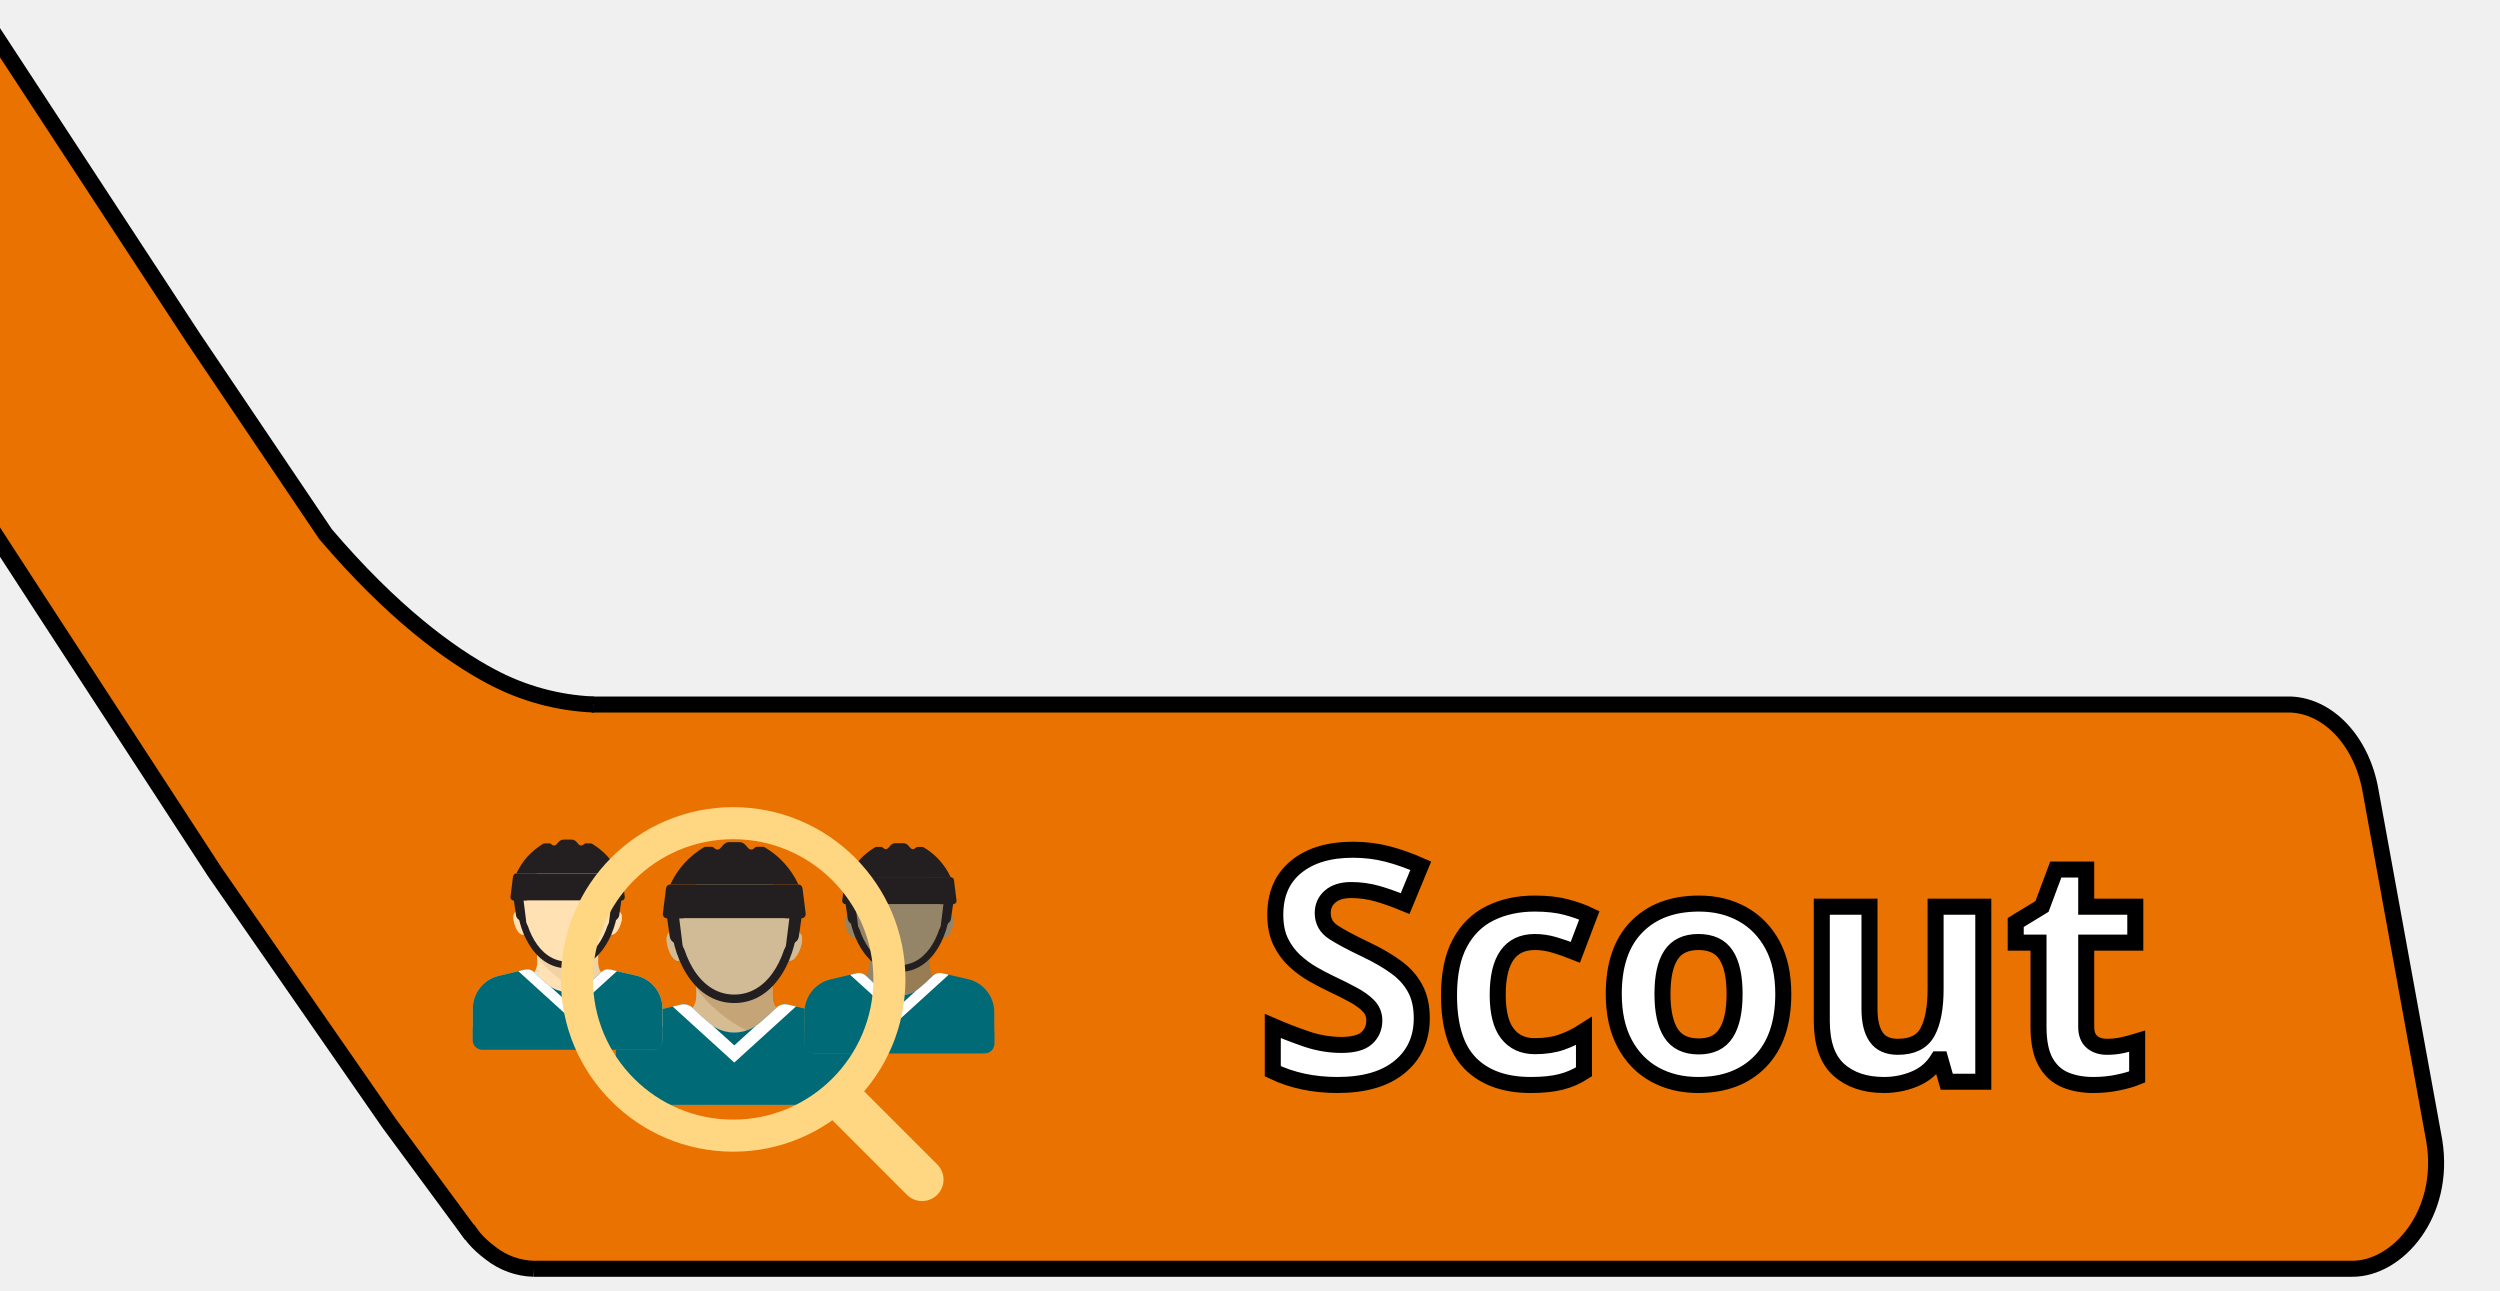
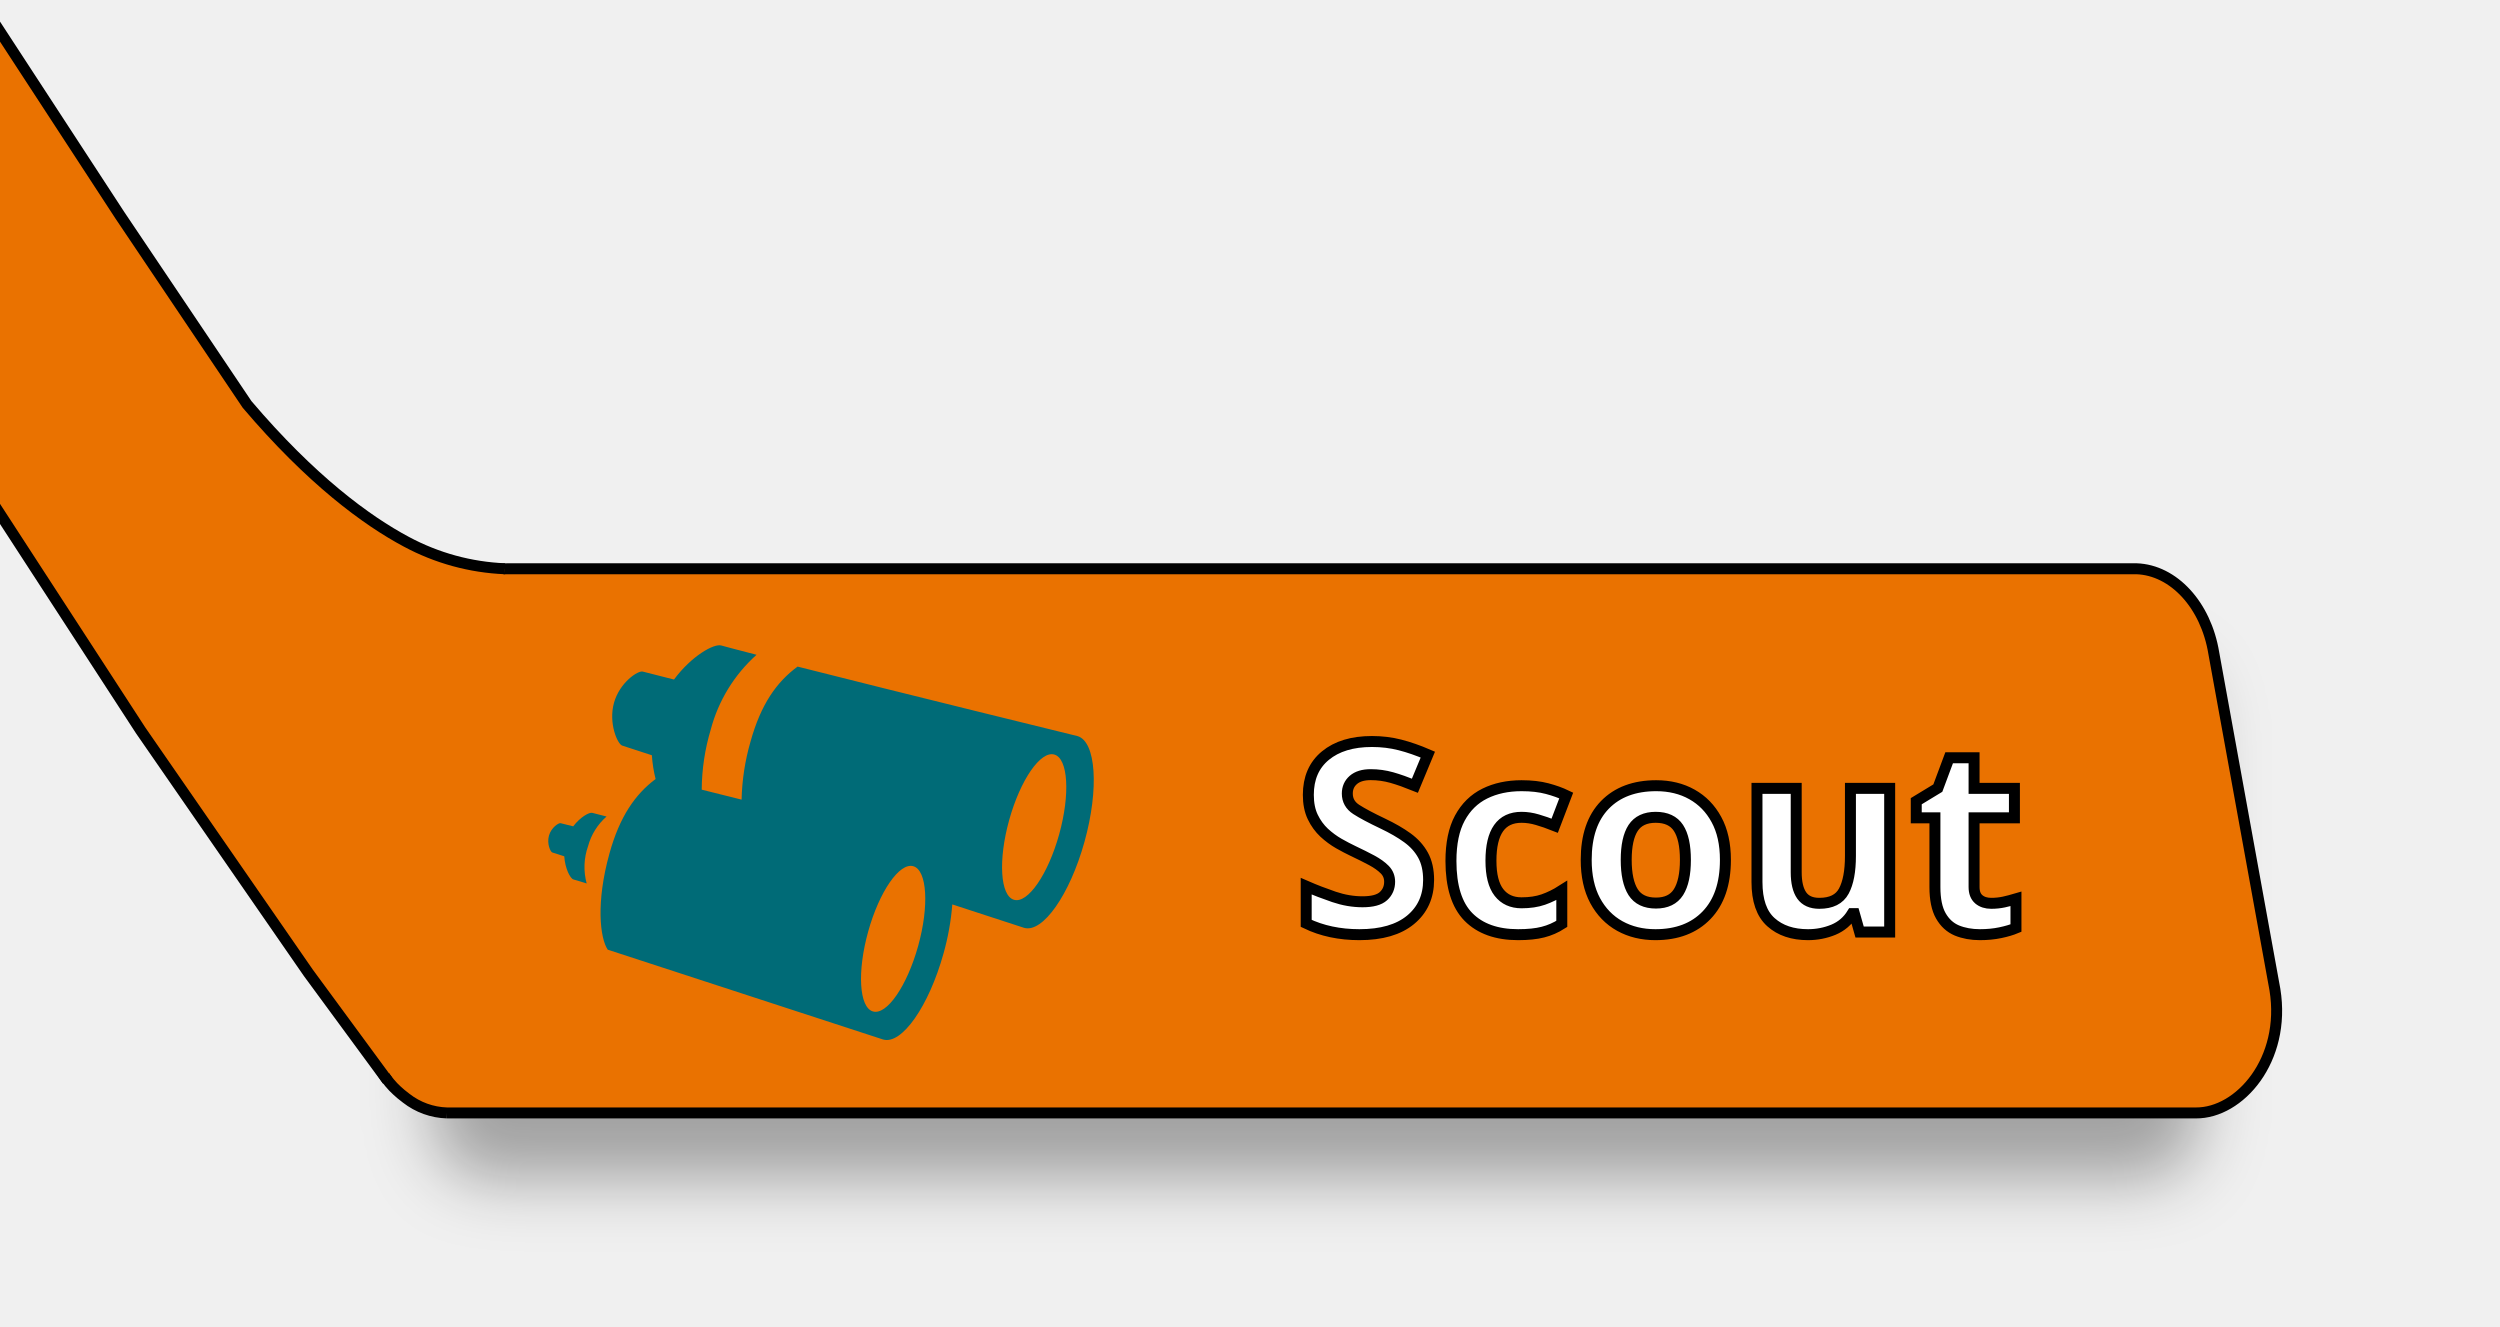
- <svg xmlns="http://www.w3.org/2000/svg" id="scout" width="312" height="161" viewBox="0 0 312 161">
+ <svg xmlns="http://www.w3.org/2000/svg" id="Scout_Button_-_Main" data-name="Scout Button - Main" width="456" height="242" viewBox="0 0 456 242">
  <defs>
+     <filter id="shadow" x="61" y="103" width="358" height="130" filterUnits="userSpaceOnUse">
+       <feOffset dx="6" dy="12" input="SourceAlpha" />
+       <feGaussianBlur stdDeviation="6" result="blur" />
+       <feFlood flood-opacity="0.329" />
+       <feComposite operator="in" in2="blur" />
+       <feComposite in="SourceGraphic" />
+     </filter>
    <clipPath id="clip-path">
-       <rect id="Rectangle_77" data-name="Rectangle 77" width="312" height="161" transform="translate(-4 -95)" fill="none" stroke="#707070" stroke-width="1" />
+       <rect id="Rectangle_99" data-name="Rectangle 99" width="437" height="208" transform="translate(407.887 571.119)" fill="none" />
    </clipPath>
  </defs>
-   <g id="Mask_Group_15" data-name="Mask Group 15" transform="translate(4 95)" clip-path="url(#clip-path)">
-     <g id="shape" transform="translate(-285.663 -485.848)">
-       <g id="Group_76" data-name="Group 76" transform="translate(0 0)">
-         <g id="Layer_2" data-name="Layer 2" transform="translate(337.699 478.77)">
-           <g id="logos" transform="translate(0)">
-             <path id="Path_4" data-name="Path 4" d="M10.532,380.448a9.042,9.042,0,0,1-5.283-1.9c-.173-.124-.343-.255-.68-.533-.118-.1-.235-.2-.513-.45-2.688-2.417-4.784-7.283-3.816-13.07l8.028-43.547c.963-6.326,5.2-10.9,10.115-10.917H229.8c4.817.169,9.007,4.683,10.035,10.917l7.931,43.547c1.477,9.121-4.608,16-10.259,15.954H10.532" transform="translate(0 -310.03)" fill="#ea7200" stroke="#000" stroke-width="2" />
-           </g>
-         </g>
-         <path id="Path_5" data-name="Path 5" d="M497.177,474.932a29.684,29.684,0,0,1-12.788-3.493c-5.194-2.757-12.373-8.028-20.679-17.773l-16.5-24.476-27.664-42.257-18.351-27.393-26.154-42.118-19.764-31.4-28.354-42.779-33.845-52.207-32.111-49.351-29.59-46.065L193.242,37.042,171.7,4.581s-8.068-16.13-25.006-3.739c-8.566,6.082-4.5,15.5-2.8,19,2.89,5.789,34.68,55.677,34.68,55.677l21.065,32.107,21.595,34.226,23.537,36.192L266.5,211.735l16.939,27.255,28.626,45.144,41.744,62.955,23.3,36.268,21.61,33.781,29.574,45.543L449.9,495.846l21.768,31.373,4.509,6.118,5.764,7.821" transform="translate(-141.425 3.838)" fill="#ea7200" stroke="#000" stroke-width="2" />
+   <g transform="matrix(1, 0, 0, 1, 0, 0)" filter="url(#shadow)">
+     <path id="shadow-2" data-name="shadow" d="M10.062,0H311.937A9.93,9.93,0,0,1,322,9.792V84.208A9.93,9.93,0,0,1,311.937,94H10.062A9.93,9.93,0,0,1,0,84.208V9.792A9.93,9.93,0,0,1,10.062,0Z" transform="translate(73 109)" fill="#fff" />
+   </g>
+   <g id="Icon" transform="translate(94 116)">
+     <g id="Layer_1" data-name="Layer 1" transform="translate(0 0)">
+       <g id="Group_18" data-name="Group 18" transform="translate(82.453 0)">
+         <path id="Path_7" data-name="Path 7" d="M299.621,60.038l-8.133-1.868a3.2,3.2,0,0,0-2.958.838h0a5.34,5.34,0,0,1-.921-2.958V52.364a19.013,19.013,0,0,0,3.46-5.54c2.154,1.432,4.018-3.107,4.018-5.088a2,2,0,0,0-2.227-2.23q.09-1.037.09-2.044c0-8.555-6.693-11.752-14.956-11.752s-14.956,3.2-14.956,11.752c0,.665.033,1.366.093,2.061-1.359-.16-2.23.685-2.23,2.213,0,2.064,1.854,6.906,3.932,4.876a19.134,19.134,0,0,0,3.546,5.753V56.05a5.342,5.342,0,0,1-.9,2.965h0a3.194,3.194,0,0,0-2.975-.834L256.326,60.1a10.682,10.682,0,0,0-8.236,10.4v9.7a3.207,3.207,0,0,0,3.207,3.207h53.412a3.2,3.2,0,0,0,3.2-3.207V70.434A10.678,10.678,0,0,0,299.621,60.038Z" transform="translate(-248.09 -17.165)" fill="#988567" />
+         <path id="Path_8" data-name="Path 8" d="M330.287,115.937a5.341,5.341,0,0,1-1.9-4.078V109.3H309.16c1,2.895,7.833,9.206,14.018,11.812a25.009,25.009,0,0,0,7.109-5.175Z" transform="translate(-288.863 -72.974)" fill="#8c7655" />
+         <path id="Path_9" data-name="Path 9" d="M288.53,124.038c-1.589,1.565-3.091,2.9-4.44,4.011a9.565,9.565,0,0,1-12.177,0c-1.329-1.11-2.845-2.443-4.43-3.988a3.194,3.194,0,0,0-2.975-.834l-8.182,1.924a10.682,10.682,0,0,0-8.236,10.4v9.7a3.207,3.207,0,0,0,3.207,3.207h53.412a3.2,3.2,0,0,0,3.2-3.207v-9.771a10.678,10.678,0,0,0-8.292-10.4l-8.133-1.868a3.2,3.2,0,0,0-2.958.824Z" transform="translate(-248.09 -82.208)" fill="#006b77" />
+         <path id="Path_10" data-name="Path 10" d="M300.984,170.889a6.145,6.145,0,0,1-2.961-.741l-3.719-2.057a6.182,6.182,0,0,0-2.961-.741H264.678a6.2,6.2,0,0,0-2.965.741L258,170.148a6.157,6.157,0,0,1-2.964.741H248.09v4.427a2.971,2.971,0,0,0,3.207,2.659h53.412a2.968,2.968,0,0,0,3.2-2.659v-4.427Z" transform="translate(-248.09 -111.731)" fill="#006b77" />
+         <path id="Path_11" data-name="Path 11" d="M318.619,39.506q.09-1.037.09-2.044c0-8.555-6.693-11.752-14.956-11.752S288.8,28.907,288.8,37.462c0,.665.033,1.366.093,2.061-1.359-.16-2.23.685-2.23,2.213,0,2.064,1.854,6.906,3.932,4.876,2.247,5.534,6.617,10.08,13.161,10.08,6.461,0,10.8-4.43,13.075-9.867,2.154,1.432,4.018-3.107,4.018-5.088A2,2,0,0,0,318.619,39.506Z" transform="translate(-273.841 -17.165)" fill="#94846b" />
+         <path id="Path_12" data-name="Path 12" d="M305.9,79.223c-10.931,0-16.023-12.749-16.023-21.363h2.137c0,7.754,4.414,19.226,13.886,19.226s13.889-11.473,13.889-19.226h2.137C321.929,66.475,316.84,79.223,305.9,79.223Z" transform="translate(-275.991 -38.63)" fill="#231f20" />
+         <path id="Path_13" data-name="Path 13" d="M313.363,1.329a.954.954,0,0,0-.5-.14h-1.426a1.024,1.024,0,0,0-.758.349h0a1,1,0,0,1-1.509,0l-.758-.844A2.027,2.027,0,0,0,306.9,0h-2.5a2.034,2.034,0,0,0-1.512.695l-.754.841a1,1,0,0,1-1.512,0h0a1.017,1.017,0,0,0-.754-.349h-1.429a.971.971,0,0,0-.5.14c-1.177.708-6.418,4.1-8.435,9.356h32.3C319.78,5.427,314.539,2.034,313.363,1.329Z" transform="translate(-275.737 0)" fill="#231f20" />
+         <path id="Path_14" data-name="Path 14" d="M286.66,54.64l.807,5.65a2.134,2.134,0,0,0,2.114,1.835h1.353V54.64Z" transform="translate(-273.841 -36.48)" fill="#231f20" />
+         <path id="Path_15" data-name="Path 15" d="M380.934,54.64l-.8,5.65a2.14,2.14,0,0,1-2.117,1.835H376.66V54.64Z" transform="translate(-333.93 -36.48)" fill="#231f20" />
+         <path id="Path_16" data-name="Path 16" d="M318.042,32.14h-32.3a1.07,1.07,0,0,0-1.06.951l-.8,6.394a1.07,1.07,0,0,0,1.06,1.2h33.9a1.07,1.07,0,0,0,1.06-1.2l-.8-6.394A1.07,1.07,0,0,0,318.042,32.14Z" transform="translate(-271.982 -21.458)" fill="#231f20" />
+         <path id="Path_17" data-name="Path 17" d="M321.133,66.4H299.265a2.134,2.134,0,0,1-2.12-1.871l-.834-6.674h27.774l-.834,6.674A2.137,2.137,0,0,1,321.133,66.4Z" transform="translate(-280.284 -38.63)" fill="#92826a" />
+         <path id="Path_18" data-name="Path 18" d="M306.884,137.8l15.557-14.141-2.071-.475a3.2,3.2,0,0,0-2.958.838c-1.589,1.565-3.091,2.9-4.44,4.011a9.565,9.565,0,0,1-12.177,0c-1.329-1.11-2.845-2.443-4.43-3.988a3.194,3.194,0,0,0-2.975-.834l-2.04.479Z" transform="translate(-276.973 -82.186)" fill="#fff" />
+         <path id="Path_19" data-name="Path 19" d="M321.68,139.37l5.454,4.959,5.454-4.959A9.565,9.565,0,0,1,321.68,139.37Z" transform="translate(-297.222 -93.05)" fill="#006472" />
+       </g>
+       <g id="Group_19" data-name="Group 19" transform="translate(0 0)">
+         <path id="Path_20" data-name="Path 20" d="M51.531,60.038,43.4,58.171a3.21,3.21,0,0,0-2.961.838h0a5.341,5.341,0,0,1-.9-2.965V52.364A19.014,19.014,0,0,0,43,46.824c2.154,1.432,4.018-3.107,4.018-5.088a2,2,0,0,0-2.227-2.23q.09-1.037.09-2.044c0-8.555-6.7-11.752-14.956-11.752s-14.969,3.2-14.969,11.752q0,1.017.093,2.061c-1.359-.16-2.23.685-2.23,2.213,0,2.064,1.855,6.906,3.928,4.876a19.207,19.207,0,0,0,3.55,5.753V56.05a5.341,5.341,0,0,1-.9,2.965h0a3.2,3.2,0,0,0-2.991-.834L8.229,60.1A10.682,10.682,0,0,0,0,70.494v9.7A3.207,3.207,0,0,0,3.2,83.4H56.619a3.207,3.207,0,0,0,3.2-3.207V70.434A10.678,10.678,0,0,0,51.531,60.038Z" transform="translate(0 -17.165)" fill="#fad7a5" />
+         <path id="Path_21" data-name="Path 21" d="M82.194,115.93a5.348,5.348,0,0,1-1.894-4.081V109.29H61.07c1,2.895,7.834,9.206,14.019,11.812a24.956,24.956,0,0,0,7.106-5.171Z" transform="translate(-40.773 -72.967)" fill="#f0c891" />
+         <path id="Path_22" data-name="Path 22" d="M40.437,124.038c-1.585,1.565-3.088,2.9-4.437,4.011a9.565,9.565,0,0,1-12.177,0c-1.346-1.11-2.848-2.443-4.43-3.988a3.2,3.2,0,0,0-2.991-.834l-8.179,1.924A10.682,10.682,0,0,0,0,135.537v9.7a3.207,3.207,0,0,0,3.2,3.207H56.619a3.207,3.207,0,0,0,3.2-3.207v-9.758a10.678,10.678,0,0,0-8.292-10.4L43.4,123.213A3.21,3.21,0,0,0,40.437,124.038Z" transform="translate(0 -82.208)" fill="#006b77" />
+         <path id="Path_23" data-name="Path 23" d="M52.894,170.889a6.145,6.145,0,0,1-2.961-.741l-3.719-2.057a6.185,6.185,0,0,0-2.965-.741H16.574a6.186,6.186,0,0,0-2.948.731l-3.719,2.057a6.145,6.145,0,0,1-2.978.751H0v4.427a2.97,2.97,0,0,0,3.2,2.659H56.619a2.97,2.97,0,0,0,3.2-2.659v-4.427Z" transform="translate(0 -111.731)" fill="#006b77" />
+         <path id="Path_24" data-name="Path 24" d="M70.529,39.506q.09-1.037.09-2.044c0-8.555-6.7-11.752-14.956-11.752s-14.956,3.2-14.956,11.752q0,1.017.093,2.061c-1.359-.16-2.23.685-2.23,2.213,0,2.064,1.855,6.906,3.928,4.876,2.25,5.534,6.62,10.08,13.164,10.08,6.461,0,10.8-4.43,13.075-9.867,2.154,1.432,4.018-3.107,4.018-5.088A2,2,0,0,0,70.529,39.506Z" transform="translate(-25.751 -17.165)" fill="#ffe1b4" />
+         <path id="Path_25" data-name="Path 25" d="M57.813,79.223c-10.931,0-16.023-12.749-16.023-21.363h2.134c0,7.754,4.417,19.226,13.889,19.226S71.7,65.614,71.7,57.86h2.134C73.835,66.475,68.744,79.223,57.813,79.223Z" transform="translate(-27.901 -38.63)" fill="#231f20" />
+         <path id="Path_26" data-name="Path 26" d="M65.273,1.329a.97.97,0,0,0-.5-.14H63.342a1.017,1.017,0,0,0-.754.349h0a1,1,0,0,1-1.512,0L60.321.695A2.027,2.027,0,0,0,58.812,0H56.306A2.027,2.027,0,0,0,54.8.695l-.754.841a1,1,0,0,1-1.512,0h0a1.017,1.017,0,0,0-.754-.349H50.347a.97.97,0,0,0-.5.143c-1.177.7-6.418,4.1-8.435,9.352h32.3C71.69,5.427,66.449,2.034,65.273,1.329Z" transform="translate(-27.647)" fill="#231f20" />
+         <path id="Path_27" data-name="Path 27" d="M38.57,54.64l.808,5.65a2.134,2.134,0,0,0,2.114,1.835h1.353V54.64Z" transform="translate(-25.751 -36.48)" fill="#231f20" />
+         <path id="Path_28" data-name="Path 28" d="M132.844,54.64l-.808,5.65a2.134,2.134,0,0,1-2.114,1.835H128.57V54.64Z" transform="translate(-85.84 -36.48)" fill="#231f20" />
+         <path id="Path_29" data-name="Path 29" d="M69.952,32.14h-32.3a1.07,1.07,0,0,0-1.06.951l-.8,6.394a1.07,1.07,0,0,0,1.06,1.2h33.9a1.07,1.07,0,0,0,1.06-1.2l-.8-6.394A1.07,1.07,0,0,0,69.952,32.14Z" transform="translate(-23.892 -21.458)" fill="#231f20" />
+         <path id="Path_30" data-name="Path 30" d="M73.033,66.4H51.165a2.134,2.134,0,0,1-2.117-1.871L48.21,57.86H75.988l-.834,6.674A2.137,2.137,0,0,1,73.033,66.4Z" transform="translate(-32.187 -38.63)" fill="#ffe1b4" />
+         <path id="Path_31" data-name="Path 31" d="M58.761,137.8l15.554-14.141-2.067-.475a3.211,3.211,0,0,0-2.961.838c-1.585,1.565-3.088,2.9-4.437,4.011a9.565,9.565,0,0,1-12.177,0c-1.346-1.11-2.848-2.443-4.43-3.988a3.2,3.2,0,0,0-2.991-.834l-2.041.479Z" transform="translate(-28.849 -82.186)" fill="#fff" />
+         <path id="Path_32" data-name="Path 32" d="M73.59,139.37l5.454,4.959L84.5,139.37A9.565,9.565,0,0,1,73.59,139.37Z" transform="translate(-49.132 -93.05)" fill="#006472" />
+       </g>
+       <g id="Group_20" data-name="Group 20" transform="translate(38.174 6.411)">
+         <path id="Path_33" data-name="Path 33" d="M172.127,86.011l-9.017-2.074a3.566,3.566,0,0,0-3.29.931l-.017.017a5.932,5.932,0,0,1-1-3.294V77.512a21.211,21.211,0,0,0,3.845-6.158c2.393,1.592,4.463-3.453,4.463-5.65a2.227,2.227,0,0,0-2.476-2.476c.07-.768.1-1.529.1-2.273,0-9.505-7.441-13.055-16.618-13.055s-16.617,3.55-16.617,13.055c0,.751.033,1.519.1,2.293-1.512-.179-2.479.758-2.479,2.456,0,2.293,2.061,7.674,4.367,5.417a21.38,21.38,0,0,0,3.925,6.391V81.6a5.933,5.933,0,0,1-1,3.294h0a3.559,3.559,0,0,0-3.307-.927l-9.09,2.14a11.868,11.868,0,0,0-9.15,11.552v10.761a3.556,3.556,0,0,0,3.559,3.559h59.341a3.559,3.559,0,0,0,3.563-3.559V97.58a11.869,11.869,0,0,0-9.217-11.569Z" transform="translate(-114.873 -38.391)" fill="#d7bb91" />
+         <path id="Path_34" data-name="Path 34" d="M206.184,148.091a5.936,5.936,0,0,1-2.107-4.537V140.71H182.71c1.12,3.217,8.7,10.233,15.577,13.128a27.782,27.782,0,0,0,7.9-5.746Z" transform="translate(-160.16 -100.356)" fill="#c5a578" />
+         <path id="Path_35" data-name="Path 35" d="M159.79,157.075c-1.761,1.738-3.433,3.221-4.932,4.457a10.635,10.635,0,0,1-13.53,0c-1.5-1.233-3.164-2.712-4.922-4.447a3.56,3.56,0,0,0-3.307-.927l-9.09,2.14a11.868,11.868,0,0,0-9.15,11.553v10.778a3.556,3.556,0,0,0,3.559,3.559h59.348a3.559,3.559,0,0,0,3.563-3.559V169.787a11.868,11.868,0,0,0-9.217-11.569l-9.016-2.074A3.566,3.566,0,0,0,159.79,157.075Z" transform="translate(-114.86 -110.599)" fill="#006b77" />
+         <path id="Path_36" data-name="Path 36" d="M173.629,209.095a6.836,6.836,0,0,1-3.29-.824l-4.131-2.283a6.85,6.85,0,0,0-3.294-.828H133.272a6.836,6.836,0,0,0-3.29.828l-4.131,2.283a6.847,6.847,0,0,1-3.3.824H114.86v4.919c0,1.632,1.592,2.951,3.559,2.951h59.348c1.967,0,3.563-1.329,3.563-2.951v-4.919Z" transform="translate(-114.86 -143.386)" fill="#006b77" />
+         <path id="Path_37" data-name="Path 37" d="M193.218,63.208c.07-.768.1-1.529.1-2.273,0-9.505-7.441-13.055-16.618-13.055s-16.618,3.549-16.618,13.055c0,.751.033,1.519.1,2.293-1.512-.179-2.479.758-2.479,2.456,0,2.293,2.061,7.674,4.367,5.417,2.5,6.148,7.355,11.2,14.623,11.2,7.175,0,12-4.922,14.527-10.968,2.393,1.592,4.463-3.453,4.463-5.65A2.217,2.217,0,0,0,193.218,63.208Z" transform="translate(-143.469 -38.378)" fill="#d1ba96" />
+         <path id="Path_38" data-name="Path 38" d="M179.094,107.31c-12.147,0-17.8-14.165-17.8-23.74h2.373c0,8.618,4.906,21.367,15.431,21.367s15.431-12.749,15.431-21.367H196.9C196.9,93.145,191.238,107.31,179.094,107.31Z" transform="translate(-145.859 -62.207)" fill="#231f20" />
+         <path id="Path_39" data-name="Path 39" d="M187.425,20.762a1.05,1.05,0,0,0-.558-.156h-1.589a1.127,1.127,0,0,0-.838.389h0a1.1,1.1,0,0,1-1.662,0l-.841-.934a2.253,2.253,0,0,0-1.708-.771h-2.782a2.26,2.26,0,0,0-1.662.771l-.837.934a1.1,1.1,0,0,1-1.662,0h0a1.127,1.127,0,0,0-.841-.389h-1.589a1.04,1.04,0,0,0-.555.156c-1.309.788-7.132,4.56-9.372,10.4h35.894C194.554,25.322,188.731,21.55,187.425,20.762Z" transform="translate(-145.619 -19.29)" fill="#231f20" />
+         <path id="Path_40" data-name="Path 40" d="M157.71,80l.9,6.271a2.373,2.373,0,0,0,2.35,2.037h1.5V80Z" transform="translate(-143.469 -59.823)" fill="#231f20" />
+         <path id="Path_41" data-name="Path 41" d="M262.459,80l-.9,6.271a2.37,2.37,0,0,1-2.35,2.037h-1.5V80Z" transform="translate(-210.234 -59.823)" fill="#231f20" />
+         <path id="Path_42" data-name="Path 42" d="M192.568,55H156.674a1.19,1.19,0,0,0-1.18,1.04l-.891,7.122a1.19,1.19,0,0,0,1.18,1.329h37.675a1.186,1.186,0,0,0,1.177-1.329l-.891-7.122A1.183,1.183,0,0,0,192.568,55Z" transform="translate(-141.389 -43.132)" fill="#231f20" />
+         <path id="Path_43" data-name="Path 43" d="M196.008,93.065H171.714a2.37,2.37,0,0,1-2.356-2.077l-.927-7.418h30.862l-.927,7.418A2.376,2.376,0,0,1,196.008,93.065Z" transform="translate(-150.626 -62.207)" fill="#d1ba96" />
+         <path id="Path_44" data-name="Path 44" d="M180.182,172.389l17.282-15.71-2.28-.528a3.566,3.566,0,0,0-3.29.931c-1.761,1.738-3.433,3.221-4.932,4.457a10.635,10.635,0,0,1-13.53,0c-1.5-1.233-3.164-2.712-4.922-4.447a3.559,3.559,0,0,0-3.307-.927l-2.283.542Z" transform="translate(-146.947 -110.605)" fill="#fff" />
+         <path id="Path_45" data-name="Path 45" d="M196.62,174.14l6.062,5.507,6.059-5.507A10.635,10.635,0,0,1,196.62,174.14Z" transform="translate(-169.447 -122.676)" fill="#006472" />
      </g>
    </g>
  </g>
-   <text id="Text" transform="translate(146 96)" fill="#fff" stroke="#000" stroke-width="2" font-size="40" font-family="MADETOMMY-Bold, MADE TOMMY" font-weight="700">
-     <tspan x="11" y="39">Scout</tspan>
-   </text>
-   <g id="Group_457" data-name="Group 457" transform="translate(-4 0.732)">
-     <g id="Group_456" data-name="Group 456" transform="translate(80.841 104.364)">
-       <path id="Path_33" data-name="Path 33" d="M140.37,64.869l-4.015-.923a1.588,1.588,0,0,0-1.465.414l-.007.007a2.642,2.642,0,0,1-.444-1.467V61.085a9.444,9.444,0,0,0,1.712-2.742c1.065.709,1.987-1.538,1.987-2.516a.991.991,0,0,0-1.1-1.1c.031-.342.046-.681.046-1.012,0-4.232-3.313-5.813-7.4-5.813s-7.4,1.58-7.4,5.813c0,.334.015.676.046,1.021-.673-.08-1.1.337-1.1,1.094,0,1.021.917,3.417,1.945,2.412a9.52,9.52,0,0,0,1.748,2.846v1.82a2.642,2.642,0,0,1-.444,1.467h0A1.585,1.585,0,0,0,123,63.959l-4.047.953a5.285,5.285,0,0,0-4.074,5.144v4.792a1.583,1.583,0,0,0,1.585,1.585h26.423a1.585,1.585,0,0,0,1.586-1.585V70.021a5.285,5.285,0,0,0-4.1-5.151Z" transform="translate(-114.877 -43.666)" fill="#d7bb91" />
-       <path id="Path_34" data-name="Path 34" d="M193.162,144a2.643,2.643,0,0,1-.938-2.02V140.71H182.71c.5,1.432,3.876,4.556,6.936,5.845A12.371,12.371,0,0,0,193.162,144Z" transform="translate(-172.669 -122.742)" fill="#c5a578" />
-       <path id="Path_35" data-name="Path 35" d="M134.866,156.507c-.784.774-1.529,1.434-2.2,1.984a4.735,4.735,0,0,1-6.024,0c-.666-.549-1.409-1.208-2.192-1.98a1.585,1.585,0,0,0-1.472-.413l-4.047.953a5.284,5.284,0,0,0-4.074,5.144v4.8a1.583,1.583,0,0,0,1.585,1.585h26.426a1.585,1.585,0,0,0,1.586-1.585v-4.827a5.285,5.285,0,0,0-4.1-5.151l-4.014-.923A1.588,1.588,0,0,0,134.866,156.507Z" transform="translate(-114.86 -135.813)" fill="#006b77" />
-       <path id="Path_36" data-name="Path 36" d="M141.028,206.912a3.044,3.044,0,0,1-1.465-.367l-1.839-1.017a3.05,3.05,0,0,0-1.467-.368h-13.2a3.044,3.044,0,0,0-1.465.368l-1.839,1.017a3.048,3.048,0,0,1-1.469.367H114.86v2.19a1.468,1.468,0,0,0,1.585,1.314h26.426a1.472,1.472,0,0,0,1.586-1.314v-2.19Z" transform="translate(-114.86 -177.654)" fill="#006b77" />
-       <path id="Path_37" data-name="Path 37" d="M173.521,54.705c.031-.342.046-.681.046-1.012,0-4.232-3.313-5.813-7.4-5.813s-7.4,1.58-7.4,5.813c0,.334.015.676.046,1.021-.673-.08-1.1.337-1.1,1.094,0,1.021.917,3.417,1.945,2.412,1.113,2.738,3.275,4.987,6.511,4.987,3.195,0,5.344-2.192,6.468-4.884,1.065.709,1.987-1.538,1.987-2.516A.987.987,0,0,0,173.521,54.705Z" transform="translate(-151.369 -43.649)" fill="#d1ba96" />
-       <path id="Path_38" data-name="Path 38" d="M169.217,94.141c-5.409,0-7.928-6.307-7.928-10.571h1.057c0,3.837,2.184,9.514,6.871,9.514s6.871-5.677,6.871-9.514h1.057C177.145,87.833,174.625,94.141,169.217,94.141Z" transform="translate(-154.419 -74.057)" fill="#231f20" />
-       <path id="Path_39" data-name="Path 39" d="M172.727,19.945a.467.467,0,0,0-.249-.07h-.707a.5.5,0,0,0-.373.173h0a.491.491,0,0,1-.74,0l-.374-.416a1,1,0,0,0-.761-.343h-1.239a1.006,1.006,0,0,0-.74.343l-.373.416a.491.491,0,0,1-.74,0h0a.5.5,0,0,0-.374-.173h-.707a.463.463,0,0,0-.247.07,10.469,10.469,0,0,0-4.173,4.629h15.982A10.561,10.561,0,0,0,172.727,19.945Z" transform="translate(-154.112 -19.29)" fill="#231f20" />
-       <path id="Path_40" data-name="Path 40" d="M157.71,80l.4,2.792a1.057,1.057,0,0,0,1.046.907h.669V80Z" transform="translate(-151.369 -71.016)" fill="#231f20" />
-       <path id="Path_41" data-name="Path 41" d="M259.825,80l-.4,2.792a1.055,1.055,0,0,1-1.046.907h-.669V80Z" transform="translate(-236.57 -71.016)" fill="#231f20" />
-       <path id="Path_42" data-name="Path 42" d="M171.5,55H155.521a.53.53,0,0,0-.525.463l-.4,3.171a.53.53,0,0,0,.525.592H171.9a.528.528,0,0,0,.524-.592l-.4-3.171A.527.527,0,0,0,171.5,55Z" transform="translate(-148.715 -49.715)" fill="#231f20" />
-       <path id="Path_43" data-name="Path 43" d="M180.71,87.8H169.892a1.055,1.055,0,0,1-1.049-.925l-.413-3.3h13.742l-.413,3.3A1.058,1.058,0,0,1,180.71,87.8Z" transform="translate(-160.502 -74.057)" fill="#d1ba96" />
-       <path id="Path_44" data-name="Path 44" d="M170.606,163.331l7.7-7-1.015-.235a1.588,1.588,0,0,0-1.465.414c-.784.774-1.529,1.434-2.2,1.985a4.735,4.735,0,0,1-6.024,0c-.666-.549-1.409-1.208-2.192-1.98a1.585,1.585,0,0,0-1.472-.413l-1.017.241Z" transform="translate(-155.808 -135.821)" fill="#fff" />
-       <path id="Path_45" data-name="Path 45" d="M196.62,174.14l2.7,2.452,2.7-2.452A4.736,4.736,0,0,1,196.62,174.14Z" transform="translate(-184.521 -151.224)" fill="#006472" />
+   <g id="Mask_Group_22" data-name="Mask Group 22" transform="translate(-407.887 -571.119)" clip-path="url(#clip-path)">
+     <g id="shape">
+       <g id="Group_76" data-name="Group 76" transform="translate(0)">
+         <g id="Layer_2" data-name="Layer 2" transform="translate(474.614 674.86)">
+           <g id="logos">
+             <path id="Path_4" data-name="Path 4" d="M14.8,409.289a12.685,12.685,0,0,1-7.425-2.678c-.243-.175-.482-.359-.955-.752-.166-.136-.33-.277-.72-.635C1.923,401.817-1.023,394.958.338,386.8L11.62,325.419c1.354-8.917,7.311-15.367,14.216-15.389H322.969c6.77.238,12.659,6.6,14.1,15.389L348.219,386.8c2.076,12.856-6.476,22.553-14.419,22.488H14.8" transform="translate(0 -310.03)" fill="#ea7200" stroke="#000" stroke-width="2" />
+           </g>
+         </g>
+         <path id="Path_5" data-name="Path 5" d="M641.412,671.022A41.62,41.62,0,0,1,623.44,666.1c-7.3-3.887-17.39-11.316-29.063-25.053l-23.2-34.5L532.3,546.983,506.509,508.37,469.751,449,441.974,404.74l-39.849-60.3-47.566-73.589-45.13-69.563-41.587-64.932L214.25,53.785,183.968,8.03s-11.34-22.736-35.144-5.27c-12.039,8.573-6.323,21.842-3.938,26.784,4.062,8.16,48.74,78.481,48.74,78.481l29.6,45.257,30.35,48.244,33.08,51.015,30.553,47.487,23.806,38.418,40.233,63.633,58.669,88.74,32.742,51.123,30.372,47.616,41.564,64.2,30.372,46.75,30.593,44.223,6.337,8.623,8.1,11.024" transform="translate(-141.425 3.838)" fill="#ea7200" stroke="#000" stroke-width="2" />
+       </g>
    </g>
-     <g id="Group_458" data-name="Group 458" transform="translate(104.403 104.501)">
-       <path id="Path_33-2" data-name="Path 33" d="M135.274,61.477l-3.212-.739a1.271,1.271,0,0,0-1.172.332l-.006.006a2.113,2.113,0,0,1-.355-1.173V58.449a7.556,7.556,0,0,0,1.37-2.194c.852.567,1.59-1.23,1.59-2.013a.793.793,0,0,0-.882-.882c.025-.273.037-.545.037-.81,0-3.386-2.651-4.651-5.92-4.651s-5.92,1.265-5.92,4.651c0,.268.012.541.037.817-.539-.064-.883.27-.883.875,0,.817.734,2.734,1.556,1.93a7.617,7.617,0,0,0,1.4,2.277v1.456a2.114,2.114,0,0,1-.355,1.173h0a1.268,1.268,0,0,0-1.178-.33l-3.238.763a4.228,4.228,0,0,0-3.26,4.116v3.834a1.267,1.267,0,0,0,1.268,1.268h21.14a1.268,1.268,0,0,0,1.269-1.268V65.6a4.228,4.228,0,0,0-3.284-4.122Z" transform="translate(-114.878 -44.513)" fill="#948468" />
-       <path id="Path_34-2" data-name="Path 34" d="M191.073,143.34a2.115,2.115,0,0,1-.751-1.616V140.71H182.71c.4,1.146,3.1,3.646,5.549,4.677A9.9,9.9,0,0,0,191.073,143.34Z" transform="translate(-174.677 -126.334)" fill="#987c54" />
-       <path id="Path_35-2" data-name="Path 35" d="M130.866,156.416c-.628.619-1.223,1.147-1.757,1.588a3.789,3.789,0,0,1-4.82,0c-.533-.439-1.127-.966-1.754-1.584a1.268,1.268,0,0,0-1.178-.33l-3.238.762a4.228,4.228,0,0,0-3.26,4.116v3.84a1.267,1.267,0,0,0,1.268,1.268h21.143a1.268,1.268,0,0,0,1.269-1.268v-3.862a4.228,4.228,0,0,0-3.284-4.122l-3.212-.739A1.271,1.271,0,0,0,130.866,156.416Z" transform="translate(-114.86 -139.859)" fill="#006b77" />
-       <path id="Path_36-2" data-name="Path 36" d="M135.8,206.562a2.435,2.435,0,0,1-1.172-.294l-1.472-.813a2.441,2.441,0,0,0-1.173-.295h-10.56a2.435,2.435,0,0,0-1.172.295l-1.472.813a2.439,2.439,0,0,1-1.176.294h-2.74v1.752a1.174,1.174,0,0,0,1.268,1.051h21.143a1.178,1.178,0,0,0,1.269-1.051v-1.752Z" transform="translate(-114.86 -183.153)" fill="#006b77" />
-       <path id="Path_37-2" data-name="Path 37" d="M170.36,53.341c.025-.274.037-.545.037-.81,0-3.386-2.651-4.651-5.92-4.651s-5.92,1.265-5.92,4.651c0,.268.012.541.037.817-.539-.064-.883.27-.883.875,0,.817.734,2.734,1.556,1.93.89,2.19,2.62,3.99,5.21,3.99,2.556,0,4.275-1.754,5.175-3.907.852.567,1.59-1.23,1.59-2.013A.79.79,0,0,0,170.36,53.341Z" transform="translate(-152.637 -44.495)" fill="#948468" />
-       <path id="Path_38-2" data-name="Path 38" d="M167.633,92.027c-4.328,0-6.343-5.046-6.343-8.457h.845c0,3.07,1.748,7.612,5.5,7.612s5.5-4.542,5.5-7.612h.845C173.975,86.981,171.959,92.027,167.633,92.027Z" transform="translate(-155.793 -75.959)" fill="#231f20" />
-       <path id="Path_39-2" data-name="Path 39" d="M170.369,19.814a.374.374,0,0,0-.2-.056H169.6a.4.4,0,0,0-.3.139h0a.393.393,0,0,1-.592,0l-.3-.333a.8.8,0,0,0-.609-.275h-.991a.805.805,0,0,0-.592.275l-.3.333a.393.393,0,0,1-.592,0h0a.4.4,0,0,0-.3-.139h-.566a.371.371,0,0,0-.2.056,8.376,8.376,0,0,0-3.339,3.7h12.787A8.45,8.45,0,0,0,170.369,19.814Z" transform="translate(-155.475 -19.29)" fill="#231f20" />
-       <path id="Path_40-2" data-name="Path 40" d="M157.71,80l.32,2.234a.845.845,0,0,0,.837.726h.535V80Z" transform="translate(-152.637 -72.812)" fill="#231f20" />
-       <path id="Path_41-2" data-name="Path 41" d="M259.4,80l-.32,2.234a.844.844,0,0,1-.837.726h-.535V80Z" transform="translate(-240.797 -72.812)" fill="#231f20" />
-       <path id="Path_42-2" data-name="Path 42" d="M168.123,55H155.336a.424.424,0,0,0-.42.371l-.317,2.537a.424.424,0,0,0,.42.474H168.44a.423.423,0,0,0,.419-.474l-.317-2.537A.422.422,0,0,0,168.123,55Z" transform="translate(-149.891 -50.772)" fill="#231f20" />
-       <path id="Path_43-2" data-name="Path 43" d="M178.255,86.953H169.6a.844.844,0,0,1-.839-.74l-.33-2.643h10.995l-.33,2.643A.847.847,0,0,1,178.255,86.953Z" transform="translate(-162.087 -75.959)" fill="#948468" />
-       <path id="Path_44-2" data-name="Path 44" d="M169.07,161.878l6.157-5.6-.812-.188a1.27,1.27,0,0,0-1.172.331c-.628.619-1.223,1.147-1.757,1.588a3.789,3.789,0,0,1-4.82,0c-.533-.439-1.127-.966-1.754-1.584a1.268,1.268,0,0,0-1.178-.33l-.813.193Z" transform="translate(-157.23 -139.867)" fill="#fff" />
-       <path id="Path_45-2" data-name="Path 45" d="M196.62,174.14l2.16,1.962,2.158-1.962A3.789,3.789,0,0,1,196.62,174.14Z" transform="translate(-186.94 -155.806)" fill="#006472" />
+     <text id="Text_2" data-name="Text " transform="translate(635.887 694.119)" fill="#fff" stroke="#000" stroke-width="2" font-size="48" font-family="MADETOMMY-Bold, MADE TOMMY" font-weight="700">
+       <tspan x="8.048" y="47">Scout</tspan>
+     </text>
+   </g>
+   <g id="binoculars-svgrepo-com" transform="translate(100 115)">
+     <g id="Group_37" data-name="Group 37" transform="translate(0 2.697)">
+       <path id="Path_109" data-name="Path 109" d="M10.637,17.441c-1.247-.311-2.59-.667-2.594-.668-.549-.156-2.206.761-3.489,2.457L2.26,18.658c-.349-.1-1.71.783-2.129,2.257S.4,23.9.742,24l2.179.695c.146,2.249,1.1,4.063,1.672,4.226.005,0,1,.278,2.416.733a11.444,11.444,0,0,1,.256-6.817A10.983,10.983,0,0,1,10.637,17.441Z" transform="translate(0 13.796)" fill="#006b77" />
+       <path id="Path_110" data-name="Path 110" d="M96.533,25.262c-.062-.02-32.268-7.9-51.053-12.675-3.832,2.811-6.7,6.88-8.589,13.691a41.472,41.472,0,0,0-1.626,10.575c-2.47-.614-4.913-1.226-7.272-1.82a39.112,39.112,0,0,1,1.651-10.974,27.861,27.861,0,0,1,8.352-13.628C34.9,9.645,31.583,8.746,31.571,8.74c-1.356-.4-5.461,1.923-8.634,6.207C19.6,14.1,17.264,13.507,17.254,13.5c-.861-.25-4.233,1.979-5.265,5.7S12.64,26.744,13.5,27l5.4,1.759a24.235,24.235,0,0,0,.681,4.332c-3.743,2.808-6.547,6.854-8.409,13.557-2.5,8.967-1.735,15.458-.324,17.573,18.7,6.1,50.172,16.373,50.234,16.386,3.4.991,8.329-6.043,11.018-15.7a46.258,46.258,0,0,0,1.6-8.94c7.661,2.5,13.075,4.266,13.1,4.271,3.4.988,8.332-6.048,11.013-15.7S99.931,26.248,96.533,25.262Zm-29.065,38.3c-2.04,7.319-5.725,12.652-8.243,11.925s-2.906-7.249-.871-14.566S64.079,48.267,66.594,49,69.5,56.249,67.468,63.561ZM93.189,43.2c-2.037,7.317-5.728,12.652-8.24,11.922s-2.906-7.249-.871-14.563S89.8,27.9,92.315,28.632,95.226,35.875,93.189,43.2Z" transform="translate(0 -8.697)" fill="#006b77" />
    </g>
-     <g id="Group_459" data-name="Group 459" transform="translate(63 104.052)">
-       <path id="Path_33-3" data-name="Path 33" d="M135.274,61.477l-3.212-.739a1.271,1.271,0,0,0-1.172.332l-.006.006a2.113,2.113,0,0,1-.355-1.173V58.449a7.556,7.556,0,0,0,1.37-2.194c.852.567,1.59-1.23,1.59-2.013a.793.793,0,0,0-.882-.882c.025-.273.037-.545.037-.81,0-3.386-2.651-4.651-5.92-4.651s-5.92,1.265-5.92,4.651c0,.268.012.541.037.817-.539-.064-.883.27-.883.875,0,.817.734,2.734,1.556,1.93a7.617,7.617,0,0,0,1.4,2.277v1.456a2.114,2.114,0,0,1-.355,1.173h0a1.268,1.268,0,0,0-1.178-.33l-3.238.763a4.228,4.228,0,0,0-3.26,4.116v3.834a1.267,1.267,0,0,0,1.268,1.268h21.14a1.268,1.268,0,0,0,1.269-1.268V65.6a4.228,4.228,0,0,0-3.284-4.122Z" transform="translate(-114.878 -44.513)" fill="#ffe1b4" />
-       <path id="Path_34-3" data-name="Path 34" d="M191.073,143.34a2.115,2.115,0,0,1-.751-1.616V140.71H182.71c.4,1.146,3.1,3.646,5.549,4.677A9.9,9.9,0,0,0,191.073,143.34Z" transform="translate(-174.677 -126.334)" fill="rgba(197,165,120,0.26)" />
-       <path id="Path_35-3" data-name="Path 35" d="M130.866,156.416c-.628.619-1.223,1.147-1.757,1.588a3.789,3.789,0,0,1-4.82,0c-.533-.439-1.127-.966-1.754-1.584a1.268,1.268,0,0,0-1.178-.33l-3.238.762a4.228,4.228,0,0,0-3.26,4.116v3.84a1.267,1.267,0,0,0,1.268,1.268h21.143a1.268,1.268,0,0,0,1.269-1.268v-3.862a4.228,4.228,0,0,0-3.284-4.122l-3.212-.739A1.271,1.271,0,0,0,130.866,156.416Z" transform="translate(-114.86 -139.859)" fill="#006b77" />
-       <path id="Path_36-3" data-name="Path 36" d="M135.8,206.562a2.435,2.435,0,0,1-1.172-.294l-1.472-.813a2.441,2.441,0,0,0-1.173-.295h-10.56a2.435,2.435,0,0,0-1.172.295l-1.472.813a2.439,2.439,0,0,1-1.176.294h-2.74v1.752a1.174,1.174,0,0,0,1.268,1.051h21.143a1.178,1.178,0,0,0,1.269-1.051v-1.752Z" transform="translate(-114.86 -183.153)" fill="#006b77" />
-       <path id="Path_37-3" data-name="Path 37" d="M170.36,53.341c.025-.274.037-.545.037-.81,0-3.386-2.651-4.651-5.92-4.651s-5.92,1.265-5.92,4.651c0,.268.012.541.037.817-.539-.064-.883.27-.883.875,0,.817.734,2.734,1.556,1.93.89,2.19,2.62,3.99,5.21,3.99,2.556,0,4.275-1.754,5.175-3.907.852.567,1.59-1.23,1.59-2.013A.79.79,0,0,0,170.36,53.341Z" transform="translate(-152.637 -44.495)" fill="#ffe1b4" />
-       <path id="Path_38-3" data-name="Path 38" d="M167.633,92.027c-4.328,0-6.343-5.046-6.343-8.457h.845c0,3.07,1.748,7.612,5.5,7.612s5.5-4.542,5.5-7.612h.845C173.975,86.981,171.959,92.027,167.633,92.027Z" transform="translate(-155.793 -75.959)" fill="#231f20" />
-       <path id="Path_39-3" data-name="Path 39" d="M170.369,19.814a.374.374,0,0,0-.2-.056H169.6a.4.4,0,0,0-.3.139h0a.393.393,0,0,1-.592,0l-.3-.333a.8.8,0,0,0-.609-.275h-.991a.805.805,0,0,0-.592.275l-.3.333a.393.393,0,0,1-.592,0h0a.4.4,0,0,0-.3-.139h-.566a.371.371,0,0,0-.2.056,8.376,8.376,0,0,0-3.339,3.7h12.787A8.45,8.45,0,0,0,170.369,19.814Z" transform="translate(-155.475 -19.29)" fill="#231f20" />
-       <path id="Path_40-3" data-name="Path 40" d="M157.71,80l.32,2.234a.845.845,0,0,0,.837.726h.535V80Z" transform="translate(-152.637 -72.812)" fill="#231f20" />
-       <path id="Path_41-3" data-name="Path 41" d="M259.4,80l-.32,2.234a.844.844,0,0,1-.837.726h-.535V80Z" transform="translate(-240.797 -72.812)" fill="#231f20" />
-       <path id="Path_42-3" data-name="Path 42" d="M168.123,55H155.336a.424.424,0,0,0-.42.371l-.317,2.537a.424.424,0,0,0,.42.474H168.44a.423.423,0,0,0,.419-.474l-.317-2.537A.422.422,0,0,0,168.123,55Z" transform="translate(-149.891 -50.772)" fill="#231f20" />
-       <path id="Path_43-3" data-name="Path 43" d="M178.255,86.953H169.6a.844.844,0,0,1-.839-.74l-.33-2.643h10.995l-.33,2.643A.847.847,0,0,1,178.255,86.953Z" transform="translate(-162.087 -75.959)" fill="#ffe1b4" />
-       <path id="Path_44-3" data-name="Path 44" d="M169.07,161.878l6.157-5.6-.812-.188a1.27,1.27,0,0,0-1.172.331c-.628.619-1.223,1.147-1.757,1.588a3.789,3.789,0,0,1-4.82,0c-.533-.439-1.127-.966-1.754-1.584a1.268,1.268,0,0,0-1.178-.33l-.813.193Z" transform="translate(-157.23 -139.867)" fill="#fff" />
-       <path id="Path_45-3" data-name="Path 45" d="M196.62,174.14l2.16,1.962,2.158-1.962A3.789,3.789,0,0,1,196.62,174.14Z" transform="translate(-186.94 -155.806)" fill="#006472" />
-     </g>
-     <g id="Ellipse_23" data-name="Ellipse 23" transform="translate(74 100)" fill="none" stroke="#ffd782" stroke-width="4">
-       <circle cx="21.499" cy="21.499" r="21.499" stroke="none" />
-       <circle cx="21.499" cy="21.499" r="19.499" fill="none" />
-     </g>
-     <rect id="Rectangle_159" data-name="Rectangle 159" width="18.568" height="5.356" rx="2.678" transform="translate(109.733 133.353) rotate(45)" fill="#ffd782" />
  </g>
</svg>
